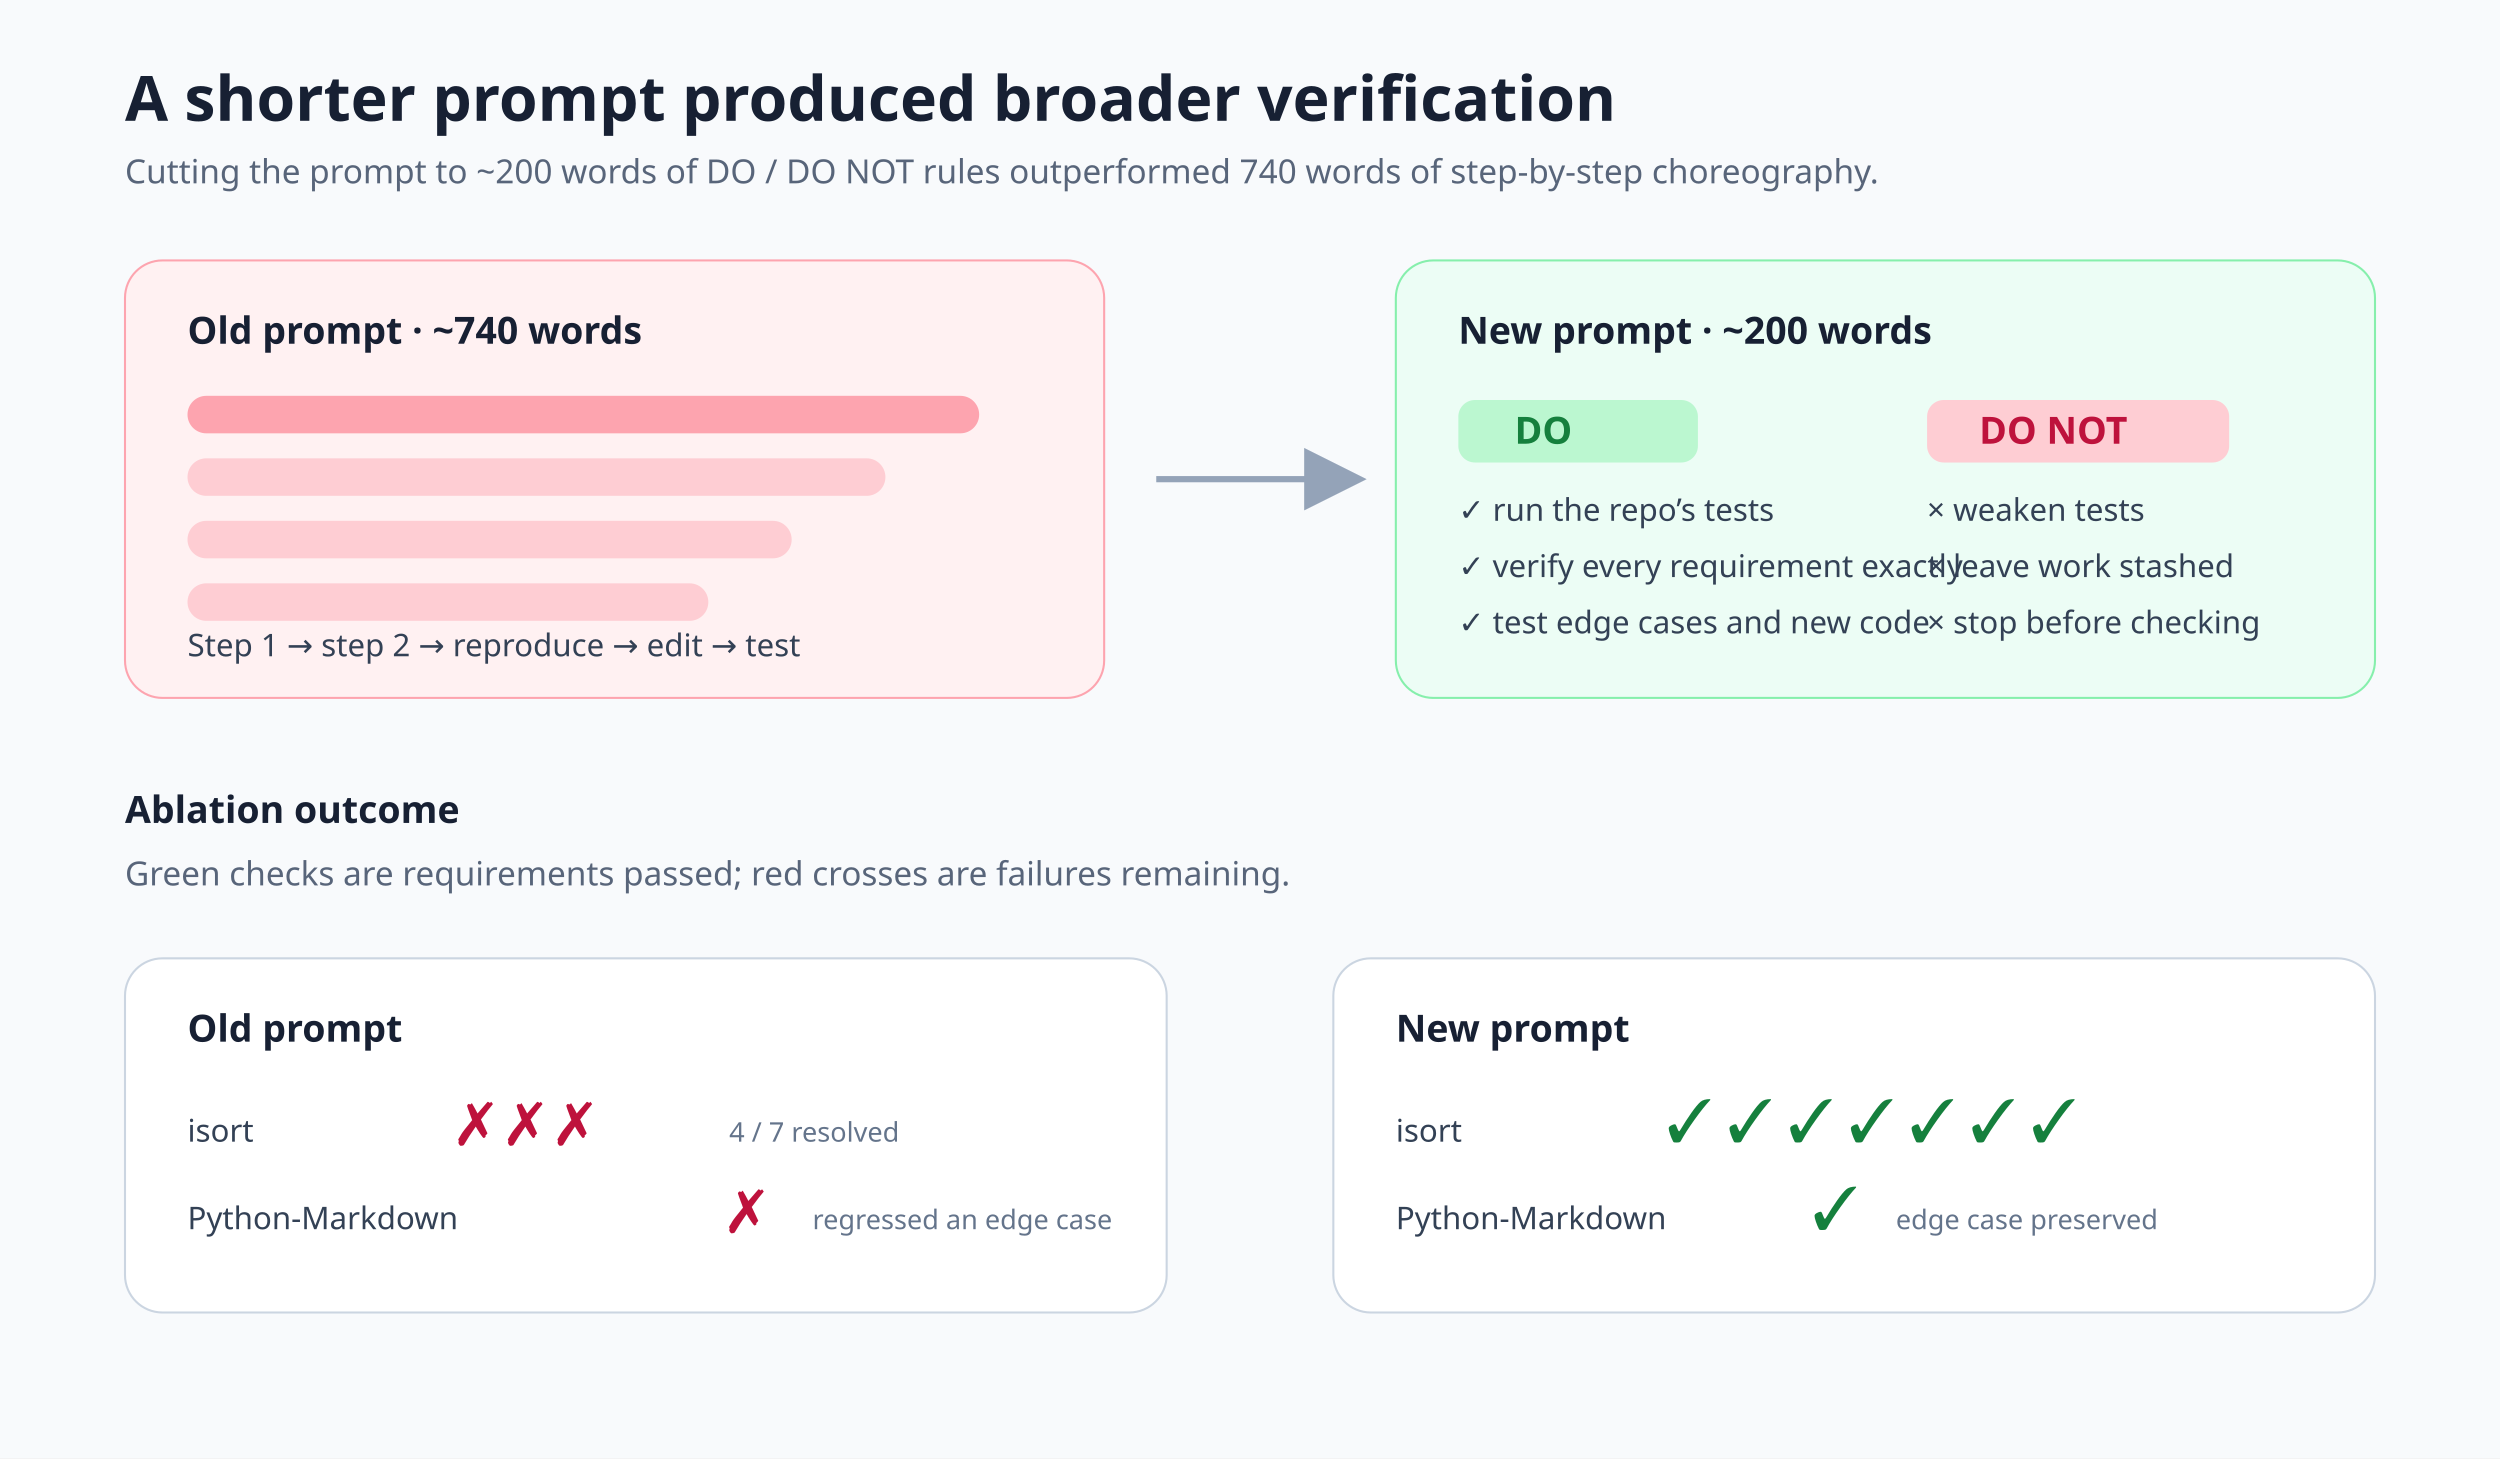
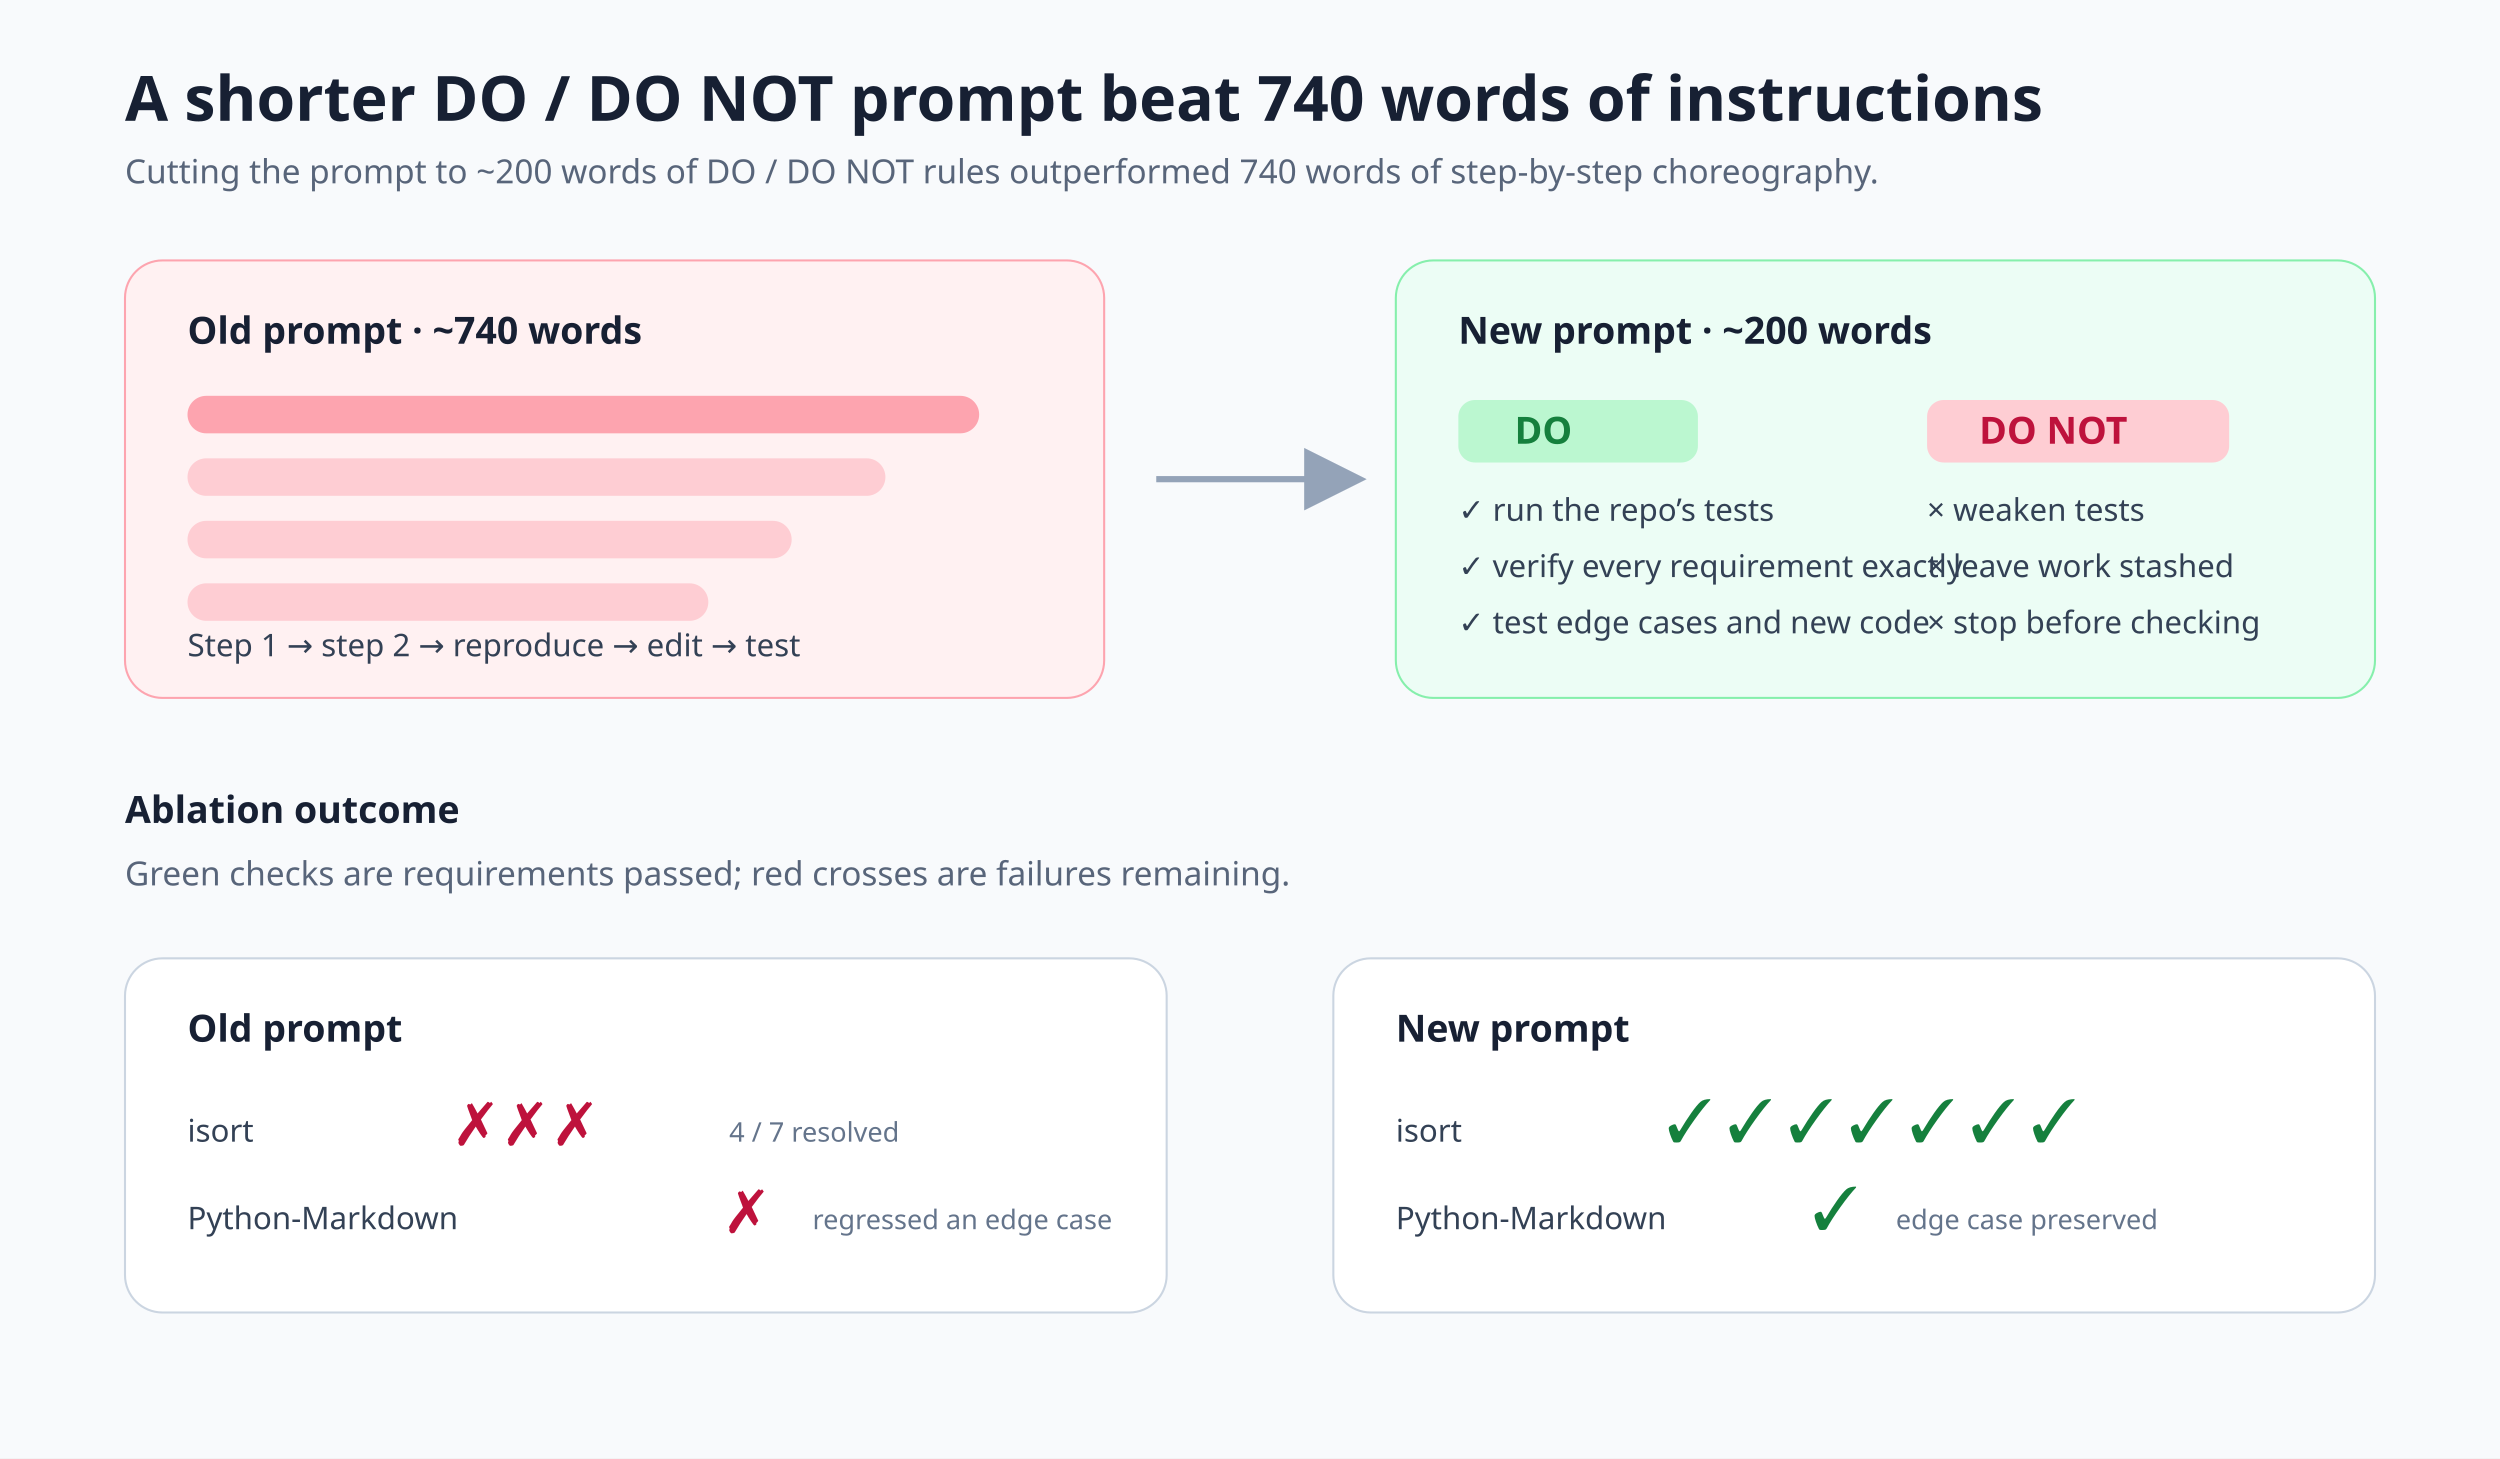
<svg xmlns="http://www.w3.org/2000/svg" width="1200" height="700" viewBox="0 0 1200 700">
  <style>
    .title{font:700 30px system-ui,sans-serif;fill:#172033}.sub{font:16px system-ui,sans-serif;fill:#58657a}.label{font:700 18px system-ui,sans-serif;fill:#172033}.body{font:15px system-ui,sans-serif;fill:#334155}.small{font:13px system-ui,sans-serif;fill:#64748b}.old{fill:#fff1f2;stroke:#fda4af}.new{fill:#ecfdf5;stroke:#86efac}.line{stroke:#94a3b8;stroke-width:3;fill:none}.red{fill:#be123c}.green{fill:#15803d}.amber{fill:#b45309}
  </style>
  <rect width="1200" height="700" fill="#f8fafc" />
-   <text x="60" y="58" class="title">A shorter prompt produced broader verification</text>
+   <text x="60" y="58" class="title">A shorter DO / DO NOT prompt beat 740 words of instructions</text>
  <text x="60" y="88" class="sub">Cutting the prompt to ~200 words of DO / DO NOT rules outperformed 740 words of step-by-step choreography.</text>
  <rect x="60" y="125" width="470" height="210" rx="18" class="old" />
  <text x="90" y="165" class="label">Old prompt · ~740 words</text>
  <rect x="90" y="190" width="380" height="18" rx="9" fill="#fda4af" />
  <rect x="90" y="220" width="335" height="18" rx="9" fill="#fecdd3" />
  <rect x="90" y="250" width="290" height="18" rx="9" fill="#fecdd3" />
  <rect x="90" y="280" width="250" height="18" rx="9" fill="#fecdd3" />
  <text x="90" y="315" class="body">Step 1 → step 2 → reproduce → edit → test</text>
  <path d="M555 230 C600 230 610 230 650 230" class="line" marker-end="url(#arrow)" />
  <rect x="670" y="125" width="470" height="210" rx="18" class="new" />
  <text x="700" y="165" class="label">New prompt · ~200 words</text>
  <rect x="700" y="192" width="115" height="30" rx="8" fill="#bbf7d0" />
  <text x="727" y="213" class="label green">DO</text>
  <text x="700" y="250" class="body">✓ run the repo’s tests</text>
  <text x="700" y="277" class="body">✓ verify every requirement exactly</text>
  <text x="700" y="304" class="body">✓ test edge cases and new code</text>
  <rect x="925" y="192" width="145" height="30" rx="8" fill="#fecdd3" />
  <text x="950" y="213" class="label red">DO NOT</text>
  <text x="925" y="250" class="body">× weaken tests</text>
  <text x="925" y="277" class="body">× leave work stashed</text>
  <text x="925" y="304" class="body">× stop before checking</text>
  <text x="60" y="395" class="label">Ablation outcome</text>
  <text x="60" y="425" class="sub">Green checks are requirements passed; red crosses are failures remaining.</text>
  <rect x="60" y="460" width="500" height="170" rx="18" fill="#fff" stroke="#cbd5e1" />
  <text x="90" y="500" class="label">Old prompt</text>
  <text x="90" y="548" class="body">isort</text>
  <text x="220" y="548" font-size="29" class="red">✗ ✗ ✗</text>
  <text x="350" y="548" class="small">4 / 7 resolved</text>
  <text x="90" y="590" class="body">Python-Markdown</text>
  <text x="350" y="590" font-size="29" class="red">✗</text>
  <text x="390" y="590" class="small">regressed an edge case</text>
  <rect x="640" y="460" width="500" height="170" rx="18" fill="#fff" stroke="#cbd5e1" />
  <text x="670" y="500" class="label">New prompt</text>
  <text x="670" y="548" class="body">isort</text>
  <text x="800" y="548" font-size="29" class="green">✓ ✓ ✓ ✓ ✓ ✓ ✓</text>
  <text x="670" y="590" class="body">Python-Markdown</text>
  <text x="870" y="590" font-size="29" class="green">✓</text>
  <text x="910" y="590" class="small">edge case preserved</text>
  <defs>
    <marker id="arrow" markerWidth="10" markerHeight="10" refX="8" refY="5" orient="auto">
      <path d="M0,0 L10,5 L0,10 z" fill="#94a3b8" />
    </marker>
  </defs>
</svg>
